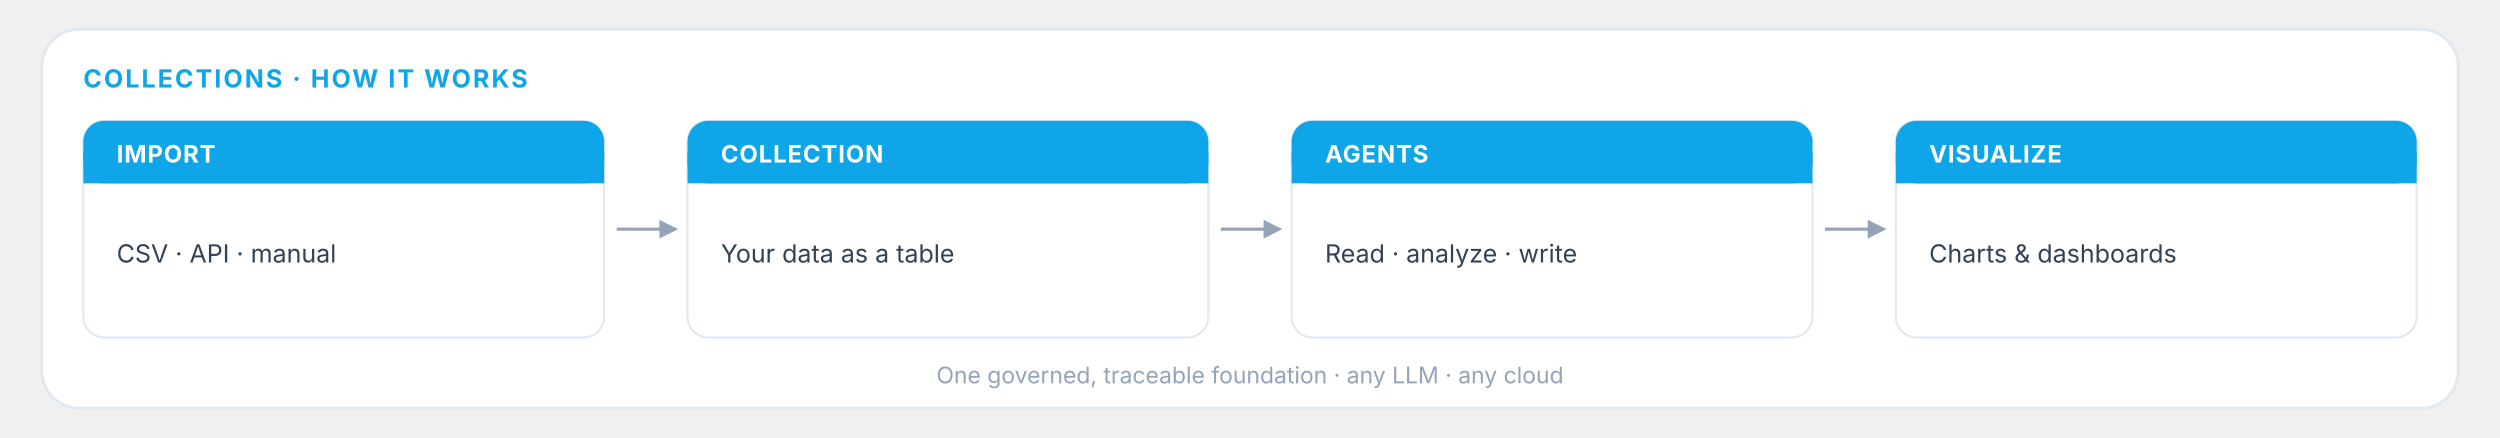
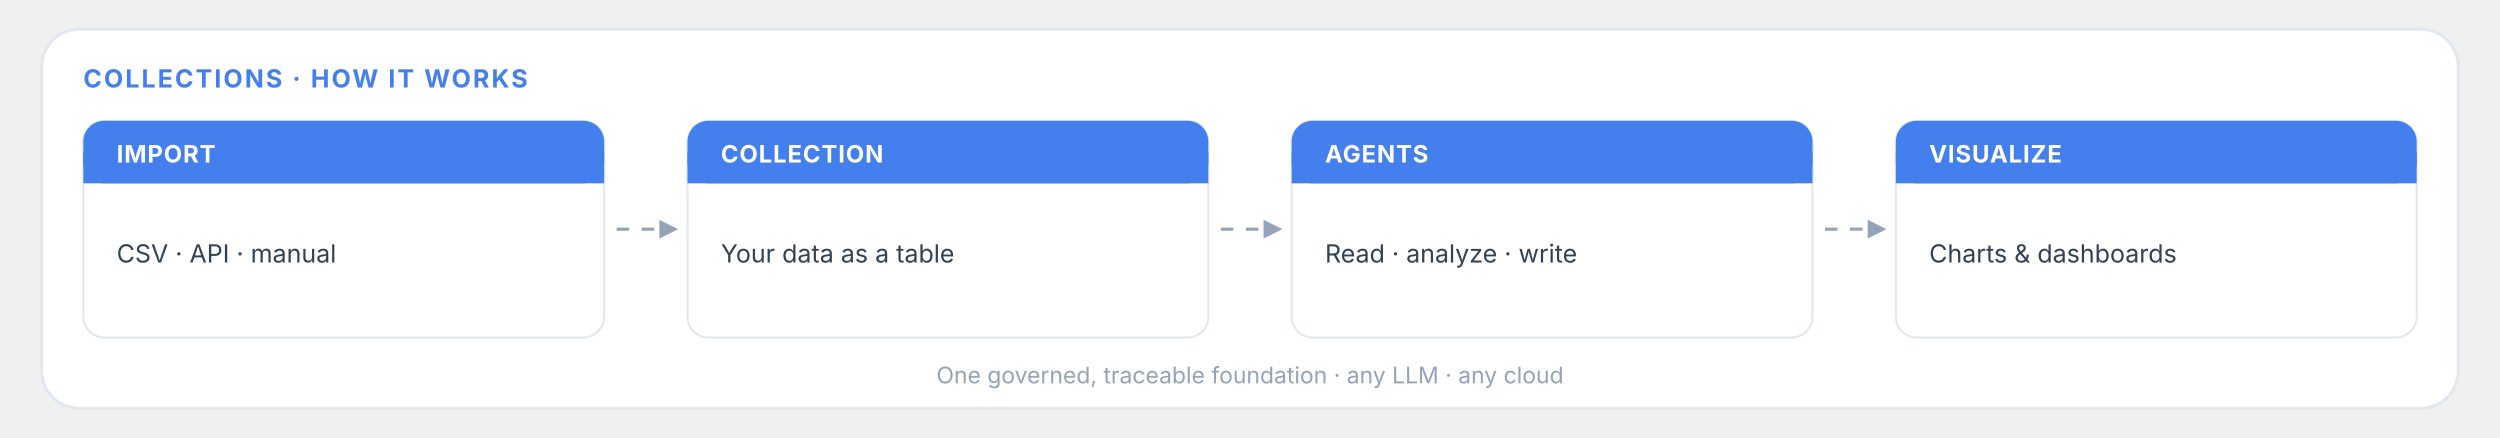
- <svg xmlns="http://www.w3.org/2000/svg" viewBox="0 0 1200 210" font-family="'Satoshi','Inter',system-ui,-apple-system,sans-serif">
+ <svg xmlns="http://www.w3.org/2000/svg" viewBox="0 0 1200 210" font-family="'PP Telegraf','Inter',system-ui,-apple-system,sans-serif">
+   <style>line[marker-end],path[marker-end]{stroke-dasharray:6 6;animation:pflow 1.5s linear infinite}@keyframes pflow{to{stroke-dashoffset:-24}}@media (prefers-reduced-motion:reduce){line[marker-end],path[marker-end]{animation:none}}</style>
  <rect x="20" y="14" width="1160" height="182" rx="18" fill="#FFFFFF" stroke="#E2E8F0" stroke-width="1.5" />
-   <text x="40" y="42" font-size="12" font-weight="700" letter-spacing="1" fill="#0EA5E9">COLLECTIONS · HOW IT WORKS</text>
+   <text x="40" y="42" font-size="12" font-weight="700" letter-spacing="1" fill="#4480ed">COLLECTIONS · HOW IT WORKS</text>
  <defs>
    <marker id="a" markerWidth="9" markerHeight="9" refX="5" refY="3" orient="auto">
      <path d="M0,0 L6,3 L0,6 Z" fill="#94A3B8" />
    </marker>
  </defs>
  <rect x="40" y="58" width="250" height="104" rx="10" fill="#FFFFFF" stroke="#E2E8F0" />
-   <rect x="40" y="58" width="250" height="30" rx="10" fill="#0EA5E9" />
-   <rect x="40" y="73" width="250" height="15" fill="#0EA5E9" />
+   <rect x="40" y="58" width="250" height="30" rx="10" fill="#4480ed" />
+   <rect x="40" y="73" width="250" height="15" fill="#4480ed" />
  <text x="56" y="78" font-size="11.5" font-weight="700" letter-spacing="0.4" fill="#FFFFFF">IMPORT</text>
  <text x="56" y="126" font-size="12" fill="#334155">CSV · API · manual</text>
  <line x1="296" y1="110" x2="324" y2="110" stroke="#94A3B8" stroke-width="1.5" marker-end="url(#a)" />
  <rect x="330" y="58" width="250" height="104" rx="10" fill="#FFFFFF" stroke="#E2E8F0" />
-   <rect x="330" y="58" width="250" height="30" rx="10" fill="#0EA5E9" />
-   <rect x="330" y="73" width="250" height="15" fill="#0EA5E9" />
+   <rect x="330" y="58" width="250" height="30" rx="10" fill="#4480ed" />
+   <rect x="330" y="73" width="250" height="15" fill="#4480ed" />
  <text x="346" y="78" font-size="11.5" font-weight="700" letter-spacing="0.4" fill="#FFFFFF">COLLECTION</text>
  <text x="346" y="126" font-size="12" fill="#334155">Your data as a table</text>
  <line x1="586" y1="110" x2="614" y2="110" stroke="#94A3B8" stroke-width="1.5" marker-end="url(#a)" />
  <rect x="620" y="58" width="250" height="104" rx="10" fill="#FFFFFF" stroke="#E2E8F0" />
-   <rect x="620" y="58" width="250" height="30" rx="10" fill="#0EA5E9" />
-   <rect x="620" y="73" width="250" height="15" fill="#0EA5E9" />
+   <rect x="620" y="58" width="250" height="30" rx="10" fill="#4480ed" />
+   <rect x="620" y="73" width="250" height="15" fill="#4480ed" />
  <text x="636" y="78" font-size="11.5" font-weight="700" letter-spacing="0.4" fill="#FFFFFF">AGENTS</text>
  <text x="636" y="126" font-size="12" fill="#334155">Read · analyze · write</text>
  <line x1="876" y1="110" x2="904" y2="110" stroke="#94A3B8" stroke-width="1.5" marker-end="url(#a)" />
  <rect x="910" y="58" width="250" height="104" rx="10" fill="#FFFFFF" stroke="#E2E8F0" />
-   <rect x="910" y="58" width="250" height="30" rx="10" fill="#0EA5E9" />
-   <rect x="910" y="73" width="250" height="15" fill="#0EA5E9" />
+   <rect x="910" y="58" width="250" height="30" rx="10" fill="#4480ed" />
+   <rect x="910" y="73" width="250" height="15" fill="#4480ed" />
  <text x="926" y="78" font-size="11.5" font-weight="700" letter-spacing="0.4" fill="#FFFFFF">VISUALIZE</text>
  <text x="926" y="126" font-size="12" fill="#334155">Charts &amp; dashboards</text>
  <text x="600" y="184" text-anchor="middle" font-size="11" fill="#94A3B8">One governed, traceable foundation · any LLM · any cloud</text>
</svg>
